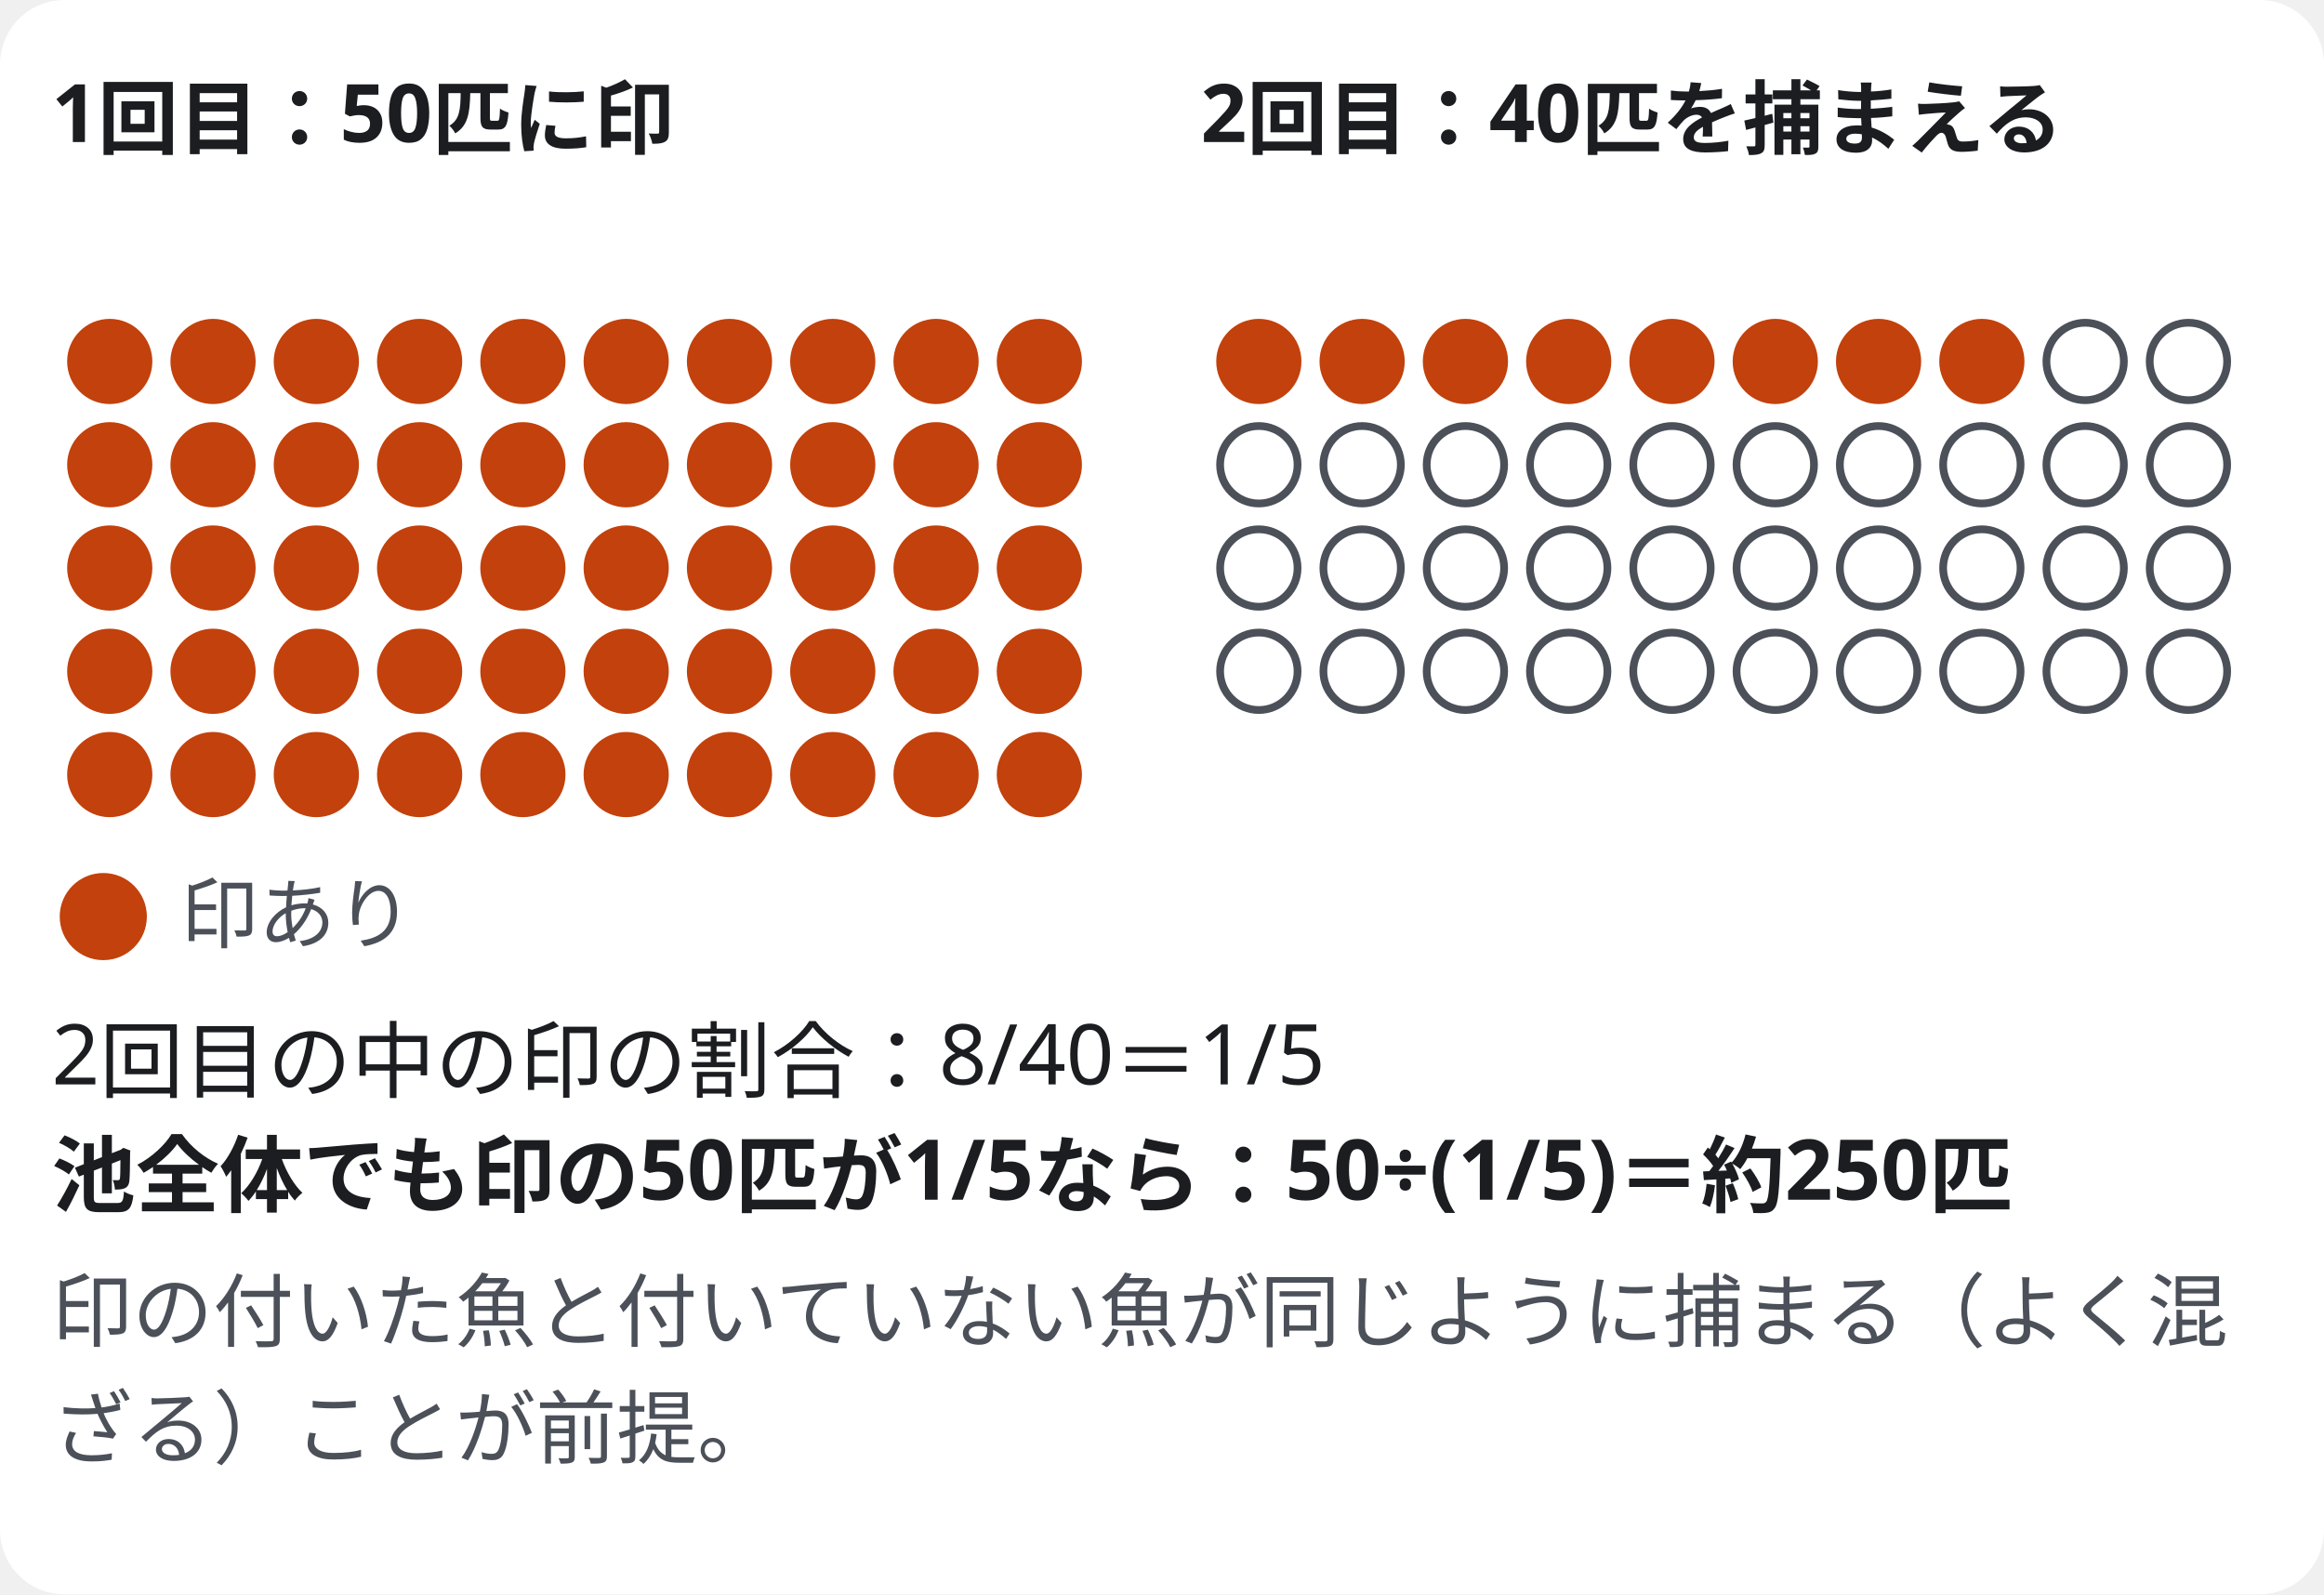
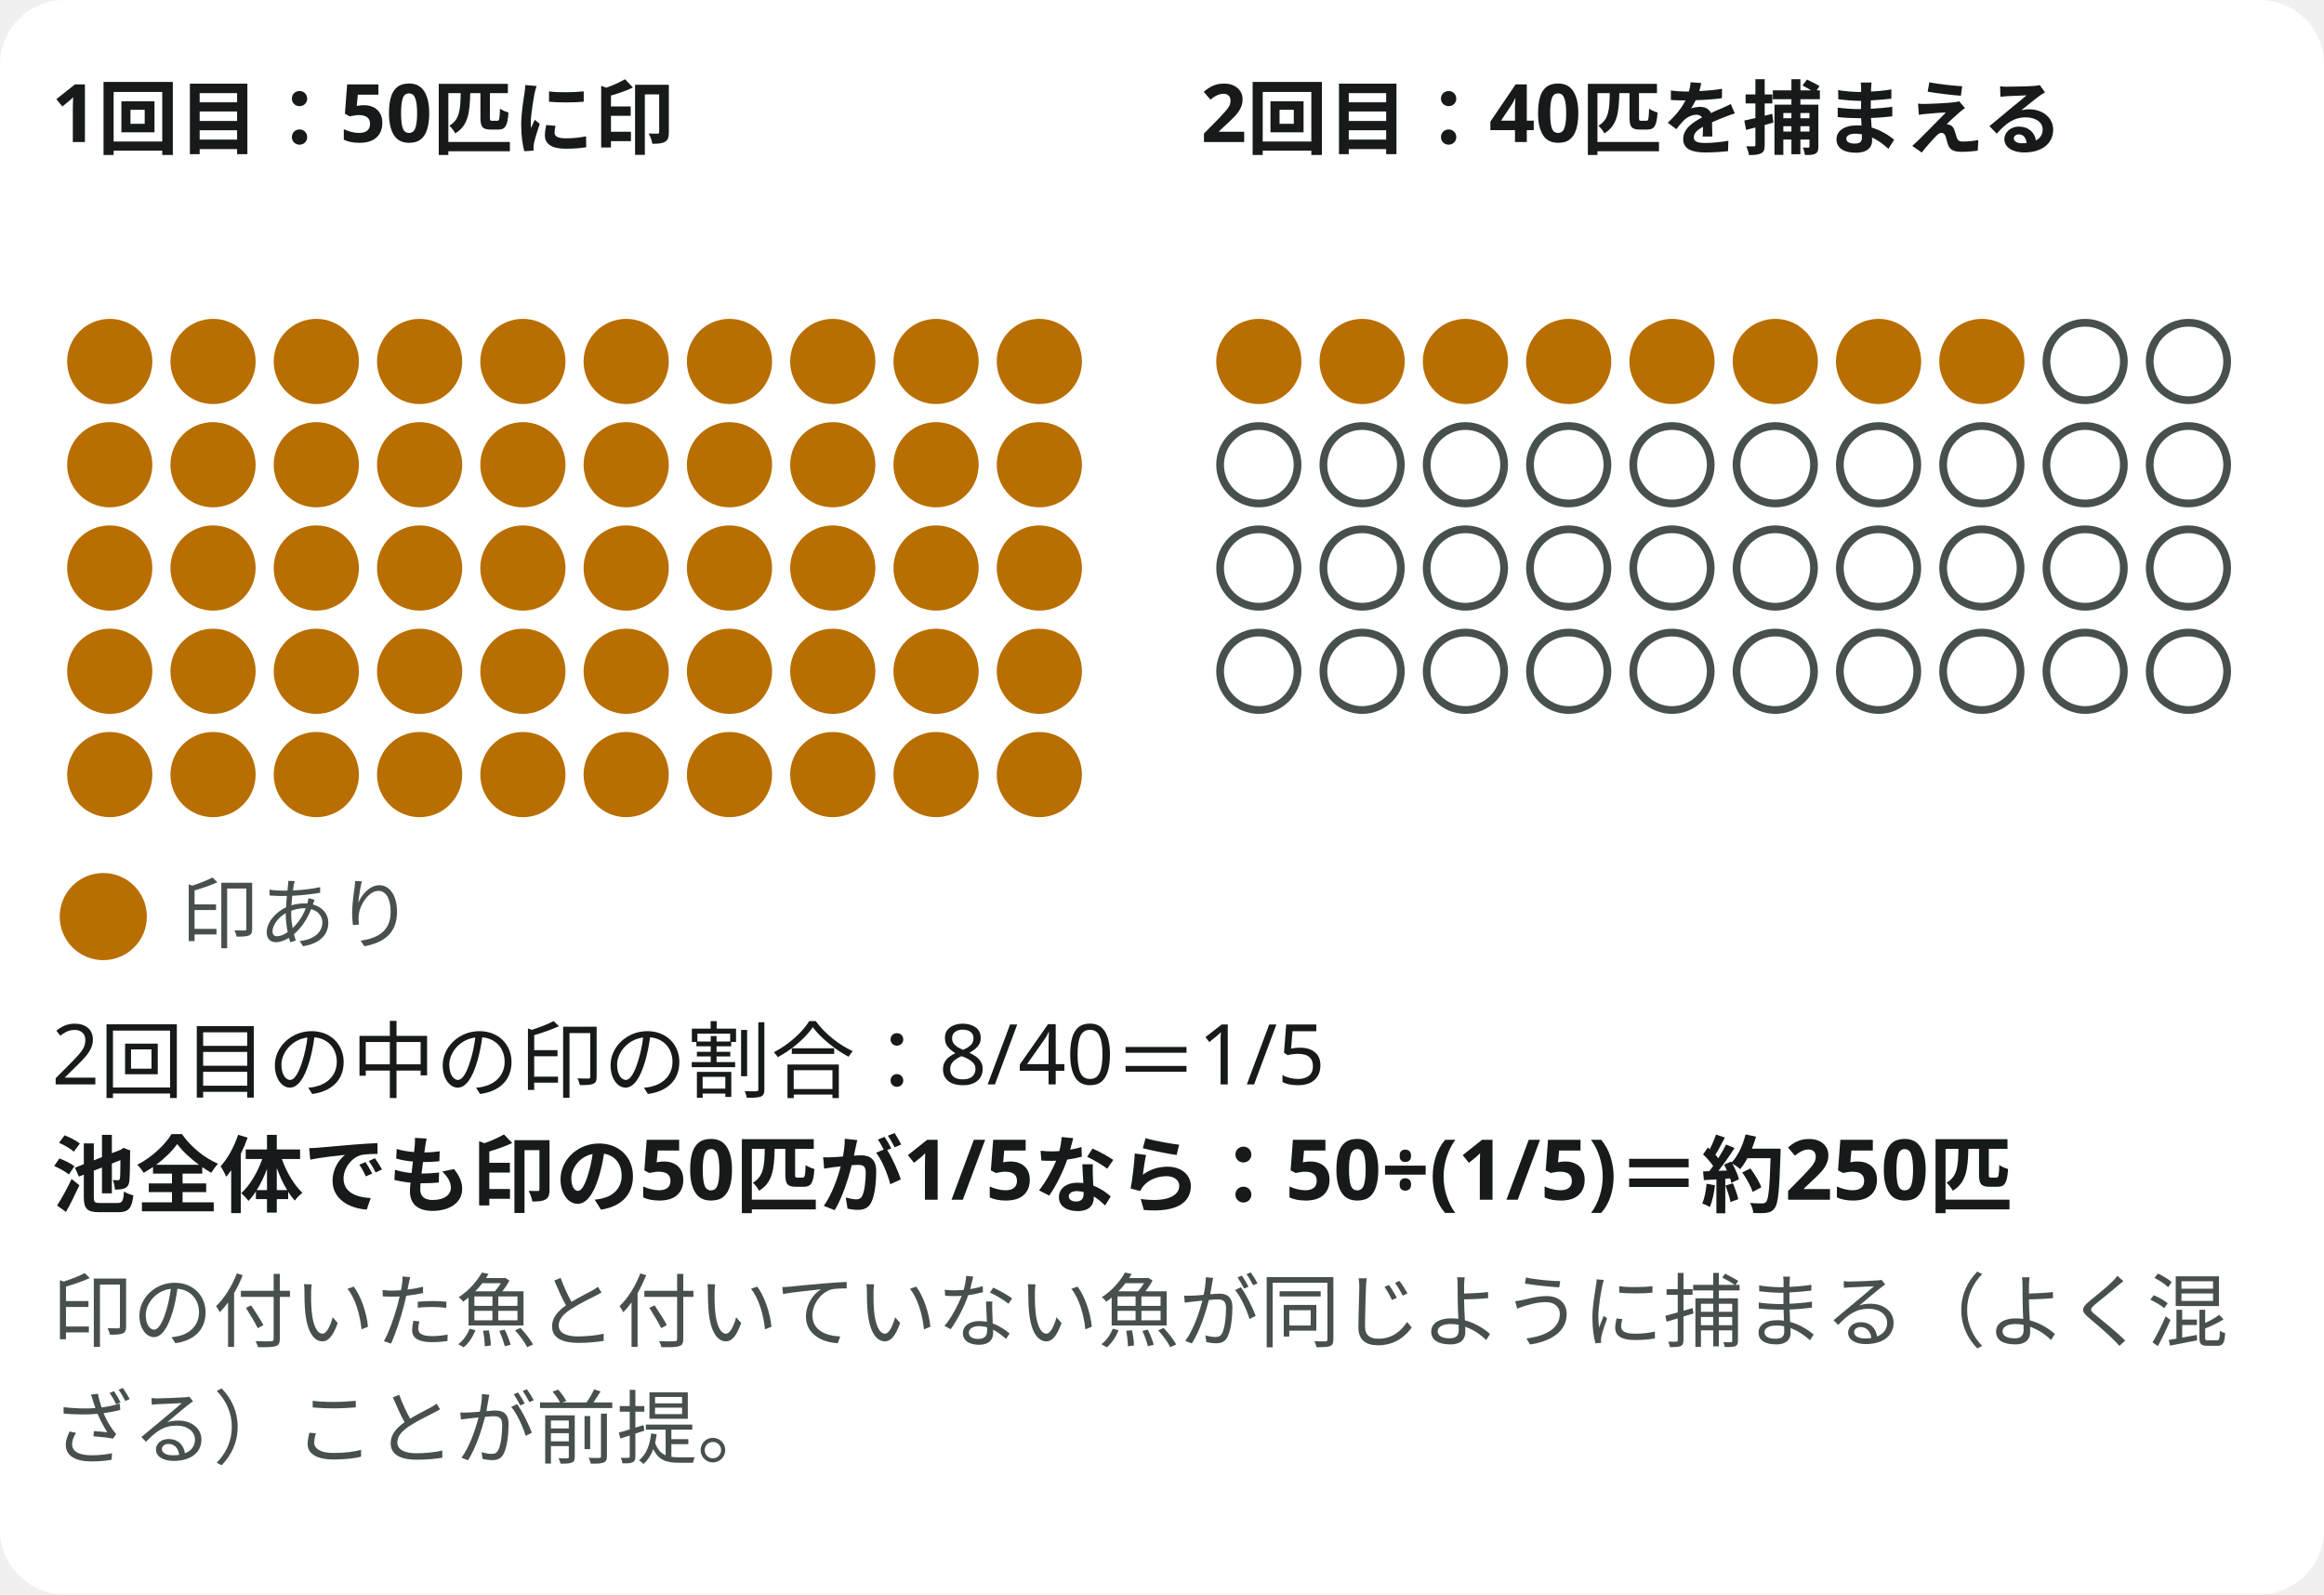
<svg xmlns="http://www.w3.org/2000/svg" viewBox="0 0 360 247" width="360" height="247" font-family="sans-serif">
  <rect width="360" height="247" rx="10" fill="#ffffff" />
-   <text x="8" y="22" font-size="12.5" fill="#1b1d21" text-anchor="start" font-weight="bold">1回目：50匹に印</text>
-   <circle cx="17" cy="56" r="6" fill="#c2410c" stroke="#c2410c" stroke-width="1.2" />
-   <circle cx="33" cy="56" r="6" fill="#c2410c" stroke="#c2410c" stroke-width="1.2" />
-   <circle cx="49" cy="56" r="6" fill="#c2410c" stroke="#c2410c" stroke-width="1.2" />
-   <circle cx="65" cy="56" r="6" fill="#c2410c" stroke="#c2410c" stroke-width="1.2" />
-   <circle cx="81" cy="56" r="6" fill="#c2410c" stroke="#c2410c" stroke-width="1.2" />
-   <circle cx="97" cy="56" r="6" fill="#c2410c" stroke="#c2410c" stroke-width="1.2" />
-   <circle cx="113" cy="56" r="6" fill="#c2410c" stroke="#c2410c" stroke-width="1.2" />
-   <circle cx="129" cy="56" r="6" fill="#c2410c" stroke="#c2410c" stroke-width="1.2" />
-   <circle cx="145" cy="56" r="6" fill="#c2410c" stroke="#c2410c" stroke-width="1.2" />
-   <circle cx="161" cy="56" r="6" fill="#c2410c" stroke="#c2410c" stroke-width="1.2" />
-   <circle cx="17" cy="72" r="6" fill="#c2410c" stroke="#c2410c" stroke-width="1.2" />
-   <circle cx="33" cy="72" r="6" fill="#c2410c" stroke="#c2410c" stroke-width="1.2" />
-   <circle cx="49" cy="72" r="6" fill="#c2410c" stroke="#c2410c" stroke-width="1.2" />
-   <circle cx="65" cy="72" r="6" fill="#c2410c" stroke="#c2410c" stroke-width="1.2" />
-   <circle cx="81" cy="72" r="6" fill="#c2410c" stroke="#c2410c" stroke-width="1.2" />
-   <circle cx="97" cy="72" r="6" fill="#c2410c" stroke="#c2410c" stroke-width="1.2" />
-   <circle cx="113" cy="72" r="6" fill="#c2410c" stroke="#c2410c" stroke-width="1.2" />
-   <circle cx="129" cy="72" r="6" fill="#c2410c" stroke="#c2410c" stroke-width="1.2" />
-   <circle cx="145" cy="72" r="6" fill="#c2410c" stroke="#c2410c" stroke-width="1.2" />
-   <circle cx="161" cy="72" r="6" fill="#c2410c" stroke="#c2410c" stroke-width="1.2" />
-   <circle cx="17" cy="88" r="6" fill="#c2410c" stroke="#c2410c" stroke-width="1.2" />
-   <circle cx="33" cy="88" r="6" fill="#c2410c" stroke="#c2410c" stroke-width="1.2" />
-   <circle cx="49" cy="88" r="6" fill="#c2410c" stroke="#c2410c" stroke-width="1.2" />
-   <circle cx="65" cy="88" r="6" fill="#c2410c" stroke="#c2410c" stroke-width="1.2" />
-   <circle cx="81" cy="88" r="6" fill="#c2410c" stroke="#c2410c" stroke-width="1.2" />
-   <circle cx="97" cy="88" r="6" fill="#c2410c" stroke="#c2410c" stroke-width="1.2" />
-   <circle cx="113" cy="88" r="6" fill="#c2410c" stroke="#c2410c" stroke-width="1.2" />
-   <circle cx="129" cy="88" r="6" fill="#c2410c" stroke="#c2410c" stroke-width="1.2" />
-   <circle cx="145" cy="88" r="6" fill="#c2410c" stroke="#c2410c" stroke-width="1.2" />
-   <circle cx="161" cy="88" r="6" fill="#c2410c" stroke="#c2410c" stroke-width="1.2" />
-   <circle cx="17" cy="104" r="6" fill="#c2410c" stroke="#c2410c" stroke-width="1.2" />
-   <circle cx="33" cy="104" r="6" fill="#c2410c" stroke="#c2410c" stroke-width="1.2" />
-   <circle cx="49" cy="104" r="6" fill="#c2410c" stroke="#c2410c" stroke-width="1.2" />
-   <circle cx="65" cy="104" r="6" fill="#c2410c" stroke="#c2410c" stroke-width="1.2" />
-   <circle cx="81" cy="104" r="6" fill="#c2410c" stroke="#c2410c" stroke-width="1.2" />
-   <circle cx="97" cy="104" r="6" fill="#c2410c" stroke="#c2410c" stroke-width="1.2" />
-   <circle cx="113" cy="104" r="6" fill="#c2410c" stroke="#c2410c" stroke-width="1.2" />
-   <circle cx="129" cy="104" r="6" fill="#c2410c" stroke="#c2410c" stroke-width="1.2" />
-   <circle cx="145" cy="104" r="6" fill="#c2410c" stroke="#c2410c" stroke-width="1.2" />
-   <circle cx="161" cy="104" r="6" fill="#c2410c" stroke="#c2410c" stroke-width="1.2" />
-   <circle cx="17" cy="120" r="6" fill="#c2410c" stroke="#c2410c" stroke-width="1.2" />
-   <circle cx="33" cy="120" r="6" fill="#c2410c" stroke="#c2410c" stroke-width="1.2" />
-   <circle cx="49" cy="120" r="6" fill="#c2410c" stroke="#c2410c" stroke-width="1.2" />
-   <circle cx="65" cy="120" r="6" fill="#c2410c" stroke="#c2410c" stroke-width="1.2" />
-   <circle cx="81" cy="120" r="6" fill="#c2410c" stroke="#c2410c" stroke-width="1.2" />
-   <circle cx="97" cy="120" r="6" fill="#c2410c" stroke="#c2410c" stroke-width="1.2" />
-   <circle cx="113" cy="120" r="6" fill="#c2410c" stroke="#c2410c" stroke-width="1.2" />
-   <circle cx="129" cy="120" r="6" fill="#c2410c" stroke="#c2410c" stroke-width="1.2" />
-   <circle cx="145" cy="120" r="6" fill="#c2410c" stroke="#c2410c" stroke-width="1.2" />
-   <circle cx="161" cy="120" r="6" fill="#c2410c" stroke="#c2410c" stroke-width="1.2" />
-   <text x="186" y="22" font-size="12.5" fill="#1b1d21" text-anchor="start" font-weight="bold">2回目：40匹を捕まえる</text>
-   <circle cx="195" cy="56" r="6" fill="#c2410c" stroke="#c2410c" stroke-width="1.2" />
-   <circle cx="211" cy="56" r="6" fill="#c2410c" stroke="#c2410c" stroke-width="1.2" />
-   <circle cx="227" cy="56" r="6" fill="#c2410c" stroke="#c2410c" stroke-width="1.2" />
-   <circle cx="243" cy="56" r="6" fill="#c2410c" stroke="#c2410c" stroke-width="1.2" />
-   <circle cx="259" cy="56" r="6" fill="#c2410c" stroke="#c2410c" stroke-width="1.2" />
-   <circle cx="275" cy="56" r="6" fill="#c2410c" stroke="#c2410c" stroke-width="1.2" />
-   <circle cx="291" cy="56" r="6" fill="#c2410c" stroke="#c2410c" stroke-width="1.2" />
-   <circle cx="307" cy="56" r="6" fill="#c2410c" stroke="#c2410c" stroke-width="1.2" />
-   <circle cx="323" cy="56" r="6" fill="#ffffff" stroke="#4b5059" stroke-width="1.2" />
-   <circle cx="339" cy="56" r="6" fill="#ffffff" stroke="#4b5059" stroke-width="1.2" />
-   <circle cx="195" cy="72" r="6" fill="#ffffff" stroke="#4b5059" stroke-width="1.2" />
-   <circle cx="211" cy="72" r="6" fill="#ffffff" stroke="#4b5059" stroke-width="1.2" />
-   <circle cx="227" cy="72" r="6" fill="#ffffff" stroke="#4b5059" stroke-width="1.2" />
-   <circle cx="243" cy="72" r="6" fill="#ffffff" stroke="#4b5059" stroke-width="1.2" />
-   <circle cx="259" cy="72" r="6" fill="#ffffff" stroke="#4b5059" stroke-width="1.2" />
-   <circle cx="275" cy="72" r="6" fill="#ffffff" stroke="#4b5059" stroke-width="1.2" />
-   <circle cx="291" cy="72" r="6" fill="#ffffff" stroke="#4b5059" stroke-width="1.2" />
-   <circle cx="307" cy="72" r="6" fill="#ffffff" stroke="#4b5059" stroke-width="1.2" />
-   <circle cx="323" cy="72" r="6" fill="#ffffff" stroke="#4b5059" stroke-width="1.2" />
-   <circle cx="339" cy="72" r="6" fill="#ffffff" stroke="#4b5059" stroke-width="1.2" />
-   <circle cx="195" cy="88" r="6" fill="#ffffff" stroke="#4b5059" stroke-width="1.2" />
-   <circle cx="211" cy="88" r="6" fill="#ffffff" stroke="#4b5059" stroke-width="1.2" />
-   <circle cx="227" cy="88" r="6" fill="#ffffff" stroke="#4b5059" stroke-width="1.2" />
-   <circle cx="243" cy="88" r="6" fill="#ffffff" stroke="#4b5059" stroke-width="1.2" />
-   <circle cx="259" cy="88" r="6" fill="#ffffff" stroke="#4b5059" stroke-width="1.2" />
-   <circle cx="275" cy="88" r="6" fill="#ffffff" stroke="#4b5059" stroke-width="1.2" />
-   <circle cx="291" cy="88" r="6" fill="#ffffff" stroke="#4b5059" stroke-width="1.2" />
-   <circle cx="307" cy="88" r="6" fill="#ffffff" stroke="#4b5059" stroke-width="1.2" />
-   <circle cx="323" cy="88" r="6" fill="#ffffff" stroke="#4b5059" stroke-width="1.2" />
-   <circle cx="339" cy="88" r="6" fill="#ffffff" stroke="#4b5059" stroke-width="1.2" />
-   <circle cx="195" cy="104" r="6" fill="#ffffff" stroke="#4b5059" stroke-width="1.2" />
-   <circle cx="211" cy="104" r="6" fill="#ffffff" stroke="#4b5059" stroke-width="1.2" />
-   <circle cx="227" cy="104" r="6" fill="#ffffff" stroke="#4b5059" stroke-width="1.2" />
-   <circle cx="243" cy="104" r="6" fill="#ffffff" stroke="#4b5059" stroke-width="1.2" />
-   <circle cx="259" cy="104" r="6" fill="#ffffff" stroke="#4b5059" stroke-width="1.2" />
-   <circle cx="275" cy="104" r="6" fill="#ffffff" stroke="#4b5059" stroke-width="1.2" />
-   <circle cx="291" cy="104" r="6" fill="#ffffff" stroke="#4b5059" stroke-width="1.2" />
-   <circle cx="307" cy="104" r="6" fill="#ffffff" stroke="#4b5059" stroke-width="1.2" />
-   <circle cx="323" cy="104" r="6" fill="#ffffff" stroke="#4b5059" stroke-width="1.2" />
-   <circle cx="339" cy="104" r="6" fill="#ffffff" stroke="#4b5059" stroke-width="1.2" />
-   <circle cx="16" cy="142" r="6" fill="#c2410c" stroke="#c2410c" stroke-width="1.5" />
-   <text x="28" y="146" font-size="12" fill="#4b5059" text-anchor="start">印あり</text>
-   <text x="8" y="168" font-size="13" fill="#1b1d21" text-anchor="start">2回目の中の印の割合：8/40＝1/5</text>
-   <text x="8" y="186.8" font-size="13" fill="#1b1d21" text-anchor="start" font-weight="bold">池全体でも印の50匹が1/5なら：50÷(1/5)＝約250匹</text>
-   <text x="8" y="207.7" font-size="12.5" fill="#4b5059" text-anchor="start">印の付いた魚と付いていない魚が同じように捕まる（よく混</text>
-   <text x="8" y="225.8" font-size="12.5" fill="#4b5059" text-anchor="start">ざる）ことが前提。</text>
+   <text x="8" y="22" font-size="12.5" fill="#161a1a" text-anchor="start" font-weight="bold">1回目：50匹に印</text>
+   <circle cx="17" cy="56" r="6" fill="#b86e00" stroke="#b86e00" stroke-width="1.2" />
+   <circle cx="33" cy="56" r="6" fill="#b86e00" stroke="#b86e00" stroke-width="1.2" />
+   <circle cx="49" cy="56" r="6" fill="#b86e00" stroke="#b86e00" stroke-width="1.2" />
+   <circle cx="65" cy="56" r="6" fill="#b86e00" stroke="#b86e00" stroke-width="1.2" />
+   <circle cx="81" cy="56" r="6" fill="#b86e00" stroke="#b86e00" stroke-width="1.2" />
+   <circle cx="97" cy="56" r="6" fill="#b86e00" stroke="#b86e00" stroke-width="1.2" />
+   <circle cx="113" cy="56" r="6" fill="#b86e00" stroke="#b86e00" stroke-width="1.2" />
+   <circle cx="129" cy="56" r="6" fill="#b86e00" stroke="#b86e00" stroke-width="1.2" />
+   <circle cx="145" cy="56" r="6" fill="#b86e00" stroke="#b86e00" stroke-width="1.2" />
+   <circle cx="161" cy="56" r="6" fill="#b86e00" stroke="#b86e00" stroke-width="1.2" />
+   <circle cx="17" cy="72" r="6" fill="#b86e00" stroke="#b86e00" stroke-width="1.2" />
+   <circle cx="33" cy="72" r="6" fill="#b86e00" stroke="#b86e00" stroke-width="1.2" />
+   <circle cx="49" cy="72" r="6" fill="#b86e00" stroke="#b86e00" stroke-width="1.2" />
+   <circle cx="65" cy="72" r="6" fill="#b86e00" stroke="#b86e00" stroke-width="1.2" />
+   <circle cx="81" cy="72" r="6" fill="#b86e00" stroke="#b86e00" stroke-width="1.2" />
+   <circle cx="97" cy="72" r="6" fill="#b86e00" stroke="#b86e00" stroke-width="1.2" />
+   <circle cx="113" cy="72" r="6" fill="#b86e00" stroke="#b86e00" stroke-width="1.2" />
+   <circle cx="129" cy="72" r="6" fill="#b86e00" stroke="#b86e00" stroke-width="1.2" />
+   <circle cx="145" cy="72" r="6" fill="#b86e00" stroke="#b86e00" stroke-width="1.2" />
+   <circle cx="161" cy="72" r="6" fill="#b86e00" stroke="#b86e00" stroke-width="1.2" />
+   <circle cx="17" cy="88" r="6" fill="#b86e00" stroke="#b86e00" stroke-width="1.2" />
+   <circle cx="33" cy="88" r="6" fill="#b86e00" stroke="#b86e00" stroke-width="1.2" />
+   <circle cx="49" cy="88" r="6" fill="#b86e00" stroke="#b86e00" stroke-width="1.2" />
+   <circle cx="65" cy="88" r="6" fill="#b86e00" stroke="#b86e00" stroke-width="1.2" />
+   <circle cx="81" cy="88" r="6" fill="#b86e00" stroke="#b86e00" stroke-width="1.2" />
+   <circle cx="97" cy="88" r="6" fill="#b86e00" stroke="#b86e00" stroke-width="1.2" />
+   <circle cx="113" cy="88" r="6" fill="#b86e00" stroke="#b86e00" stroke-width="1.2" />
+   <circle cx="129" cy="88" r="6" fill="#b86e00" stroke="#b86e00" stroke-width="1.2" />
+   <circle cx="145" cy="88" r="6" fill="#b86e00" stroke="#b86e00" stroke-width="1.2" />
+   <circle cx="161" cy="88" r="6" fill="#b86e00" stroke="#b86e00" stroke-width="1.2" />
+   <circle cx="17" cy="104" r="6" fill="#b86e00" stroke="#b86e00" stroke-width="1.2" />
+   <circle cx="33" cy="104" r="6" fill="#b86e00" stroke="#b86e00" stroke-width="1.2" />
+   <circle cx="49" cy="104" r="6" fill="#b86e00" stroke="#b86e00" stroke-width="1.2" />
+   <circle cx="65" cy="104" r="6" fill="#b86e00" stroke="#b86e00" stroke-width="1.2" />
+   <circle cx="81" cy="104" r="6" fill="#b86e00" stroke="#b86e00" stroke-width="1.2" />
+   <circle cx="97" cy="104" r="6" fill="#b86e00" stroke="#b86e00" stroke-width="1.2" />
+   <circle cx="113" cy="104" r="6" fill="#b86e00" stroke="#b86e00" stroke-width="1.2" />
+   <circle cx="129" cy="104" r="6" fill="#b86e00" stroke="#b86e00" stroke-width="1.2" />
+   <circle cx="145" cy="104" r="6" fill="#b86e00" stroke="#b86e00" stroke-width="1.2" />
+   <circle cx="161" cy="104" r="6" fill="#b86e00" stroke="#b86e00" stroke-width="1.2" />
+   <circle cx="17" cy="120" r="6" fill="#b86e00" stroke="#b86e00" stroke-width="1.2" />
+   <circle cx="33" cy="120" r="6" fill="#b86e00" stroke="#b86e00" stroke-width="1.2" />
+   <circle cx="49" cy="120" r="6" fill="#b86e00" stroke="#b86e00" stroke-width="1.2" />
+   <circle cx="65" cy="120" r="6" fill="#b86e00" stroke="#b86e00" stroke-width="1.2" />
+   <circle cx="81" cy="120" r="6" fill="#b86e00" stroke="#b86e00" stroke-width="1.2" />
+   <circle cx="97" cy="120" r="6" fill="#b86e00" stroke="#b86e00" stroke-width="1.2" />
+   <circle cx="113" cy="120" r="6" fill="#b86e00" stroke="#b86e00" stroke-width="1.2" />
+   <circle cx="129" cy="120" r="6" fill="#b86e00" stroke="#b86e00" stroke-width="1.2" />
+   <circle cx="145" cy="120" r="6" fill="#b86e00" stroke="#b86e00" stroke-width="1.2" />
+   <circle cx="161" cy="120" r="6" fill="#b86e00" stroke="#b86e00" stroke-width="1.2" />
+   <text x="186" y="22" font-size="12.5" fill="#161a1a" text-anchor="start" font-weight="bold">2回目：40匹を捕まえる</text>
+   <circle cx="195" cy="56" r="6" fill="#b86e00" stroke="#b86e00" stroke-width="1.2" />
+   <circle cx="211" cy="56" r="6" fill="#b86e00" stroke="#b86e00" stroke-width="1.2" />
+   <circle cx="227" cy="56" r="6" fill="#b86e00" stroke="#b86e00" stroke-width="1.2" />
+   <circle cx="243" cy="56" r="6" fill="#b86e00" stroke="#b86e00" stroke-width="1.2" />
+   <circle cx="259" cy="56" r="6" fill="#b86e00" stroke="#b86e00" stroke-width="1.2" />
+   <circle cx="275" cy="56" r="6" fill="#b86e00" stroke="#b86e00" stroke-width="1.2" />
+   <circle cx="291" cy="56" r="6" fill="#b86e00" stroke="#b86e00" stroke-width="1.2" />
+   <circle cx="307" cy="56" r="6" fill="#b86e00" stroke="#b86e00" stroke-width="1.2" />
+   <circle cx="323" cy="56" r="6" fill="#ffffff" stroke="#48504f" stroke-width="1.2" />
+   <circle cx="339" cy="56" r="6" fill="#ffffff" stroke="#48504f" stroke-width="1.2" />
+   <circle cx="195" cy="72" r="6" fill="#ffffff" stroke="#48504f" stroke-width="1.2" />
+   <circle cx="211" cy="72" r="6" fill="#ffffff" stroke="#48504f" stroke-width="1.2" />
+   <circle cx="227" cy="72" r="6" fill="#ffffff" stroke="#48504f" stroke-width="1.2" />
+   <circle cx="243" cy="72" r="6" fill="#ffffff" stroke="#48504f" stroke-width="1.2" />
+   <circle cx="259" cy="72" r="6" fill="#ffffff" stroke="#48504f" stroke-width="1.2" />
+   <circle cx="275" cy="72" r="6" fill="#ffffff" stroke="#48504f" stroke-width="1.2" />
+   <circle cx="291" cy="72" r="6" fill="#ffffff" stroke="#48504f" stroke-width="1.2" />
+   <circle cx="307" cy="72" r="6" fill="#ffffff" stroke="#48504f" stroke-width="1.2" />
+   <circle cx="323" cy="72" r="6" fill="#ffffff" stroke="#48504f" stroke-width="1.2" />
+   <circle cx="339" cy="72" r="6" fill="#ffffff" stroke="#48504f" stroke-width="1.2" />
+   <circle cx="195" cy="88" r="6" fill="#ffffff" stroke="#48504f" stroke-width="1.2" />
+   <circle cx="211" cy="88" r="6" fill="#ffffff" stroke="#48504f" stroke-width="1.2" />
+   <circle cx="227" cy="88" r="6" fill="#ffffff" stroke="#48504f" stroke-width="1.2" />
+   <circle cx="243" cy="88" r="6" fill="#ffffff" stroke="#48504f" stroke-width="1.2" />
+   <circle cx="259" cy="88" r="6" fill="#ffffff" stroke="#48504f" stroke-width="1.2" />
+   <circle cx="275" cy="88" r="6" fill="#ffffff" stroke="#48504f" stroke-width="1.2" />
+   <circle cx="291" cy="88" r="6" fill="#ffffff" stroke="#48504f" stroke-width="1.2" />
+   <circle cx="307" cy="88" r="6" fill="#ffffff" stroke="#48504f" stroke-width="1.2" />
+   <circle cx="323" cy="88" r="6" fill="#ffffff" stroke="#48504f" stroke-width="1.2" />
+   <circle cx="339" cy="88" r="6" fill="#ffffff" stroke="#48504f" stroke-width="1.2" />
+   <circle cx="195" cy="104" r="6" fill="#ffffff" stroke="#48504f" stroke-width="1.2" />
+   <circle cx="211" cy="104" r="6" fill="#ffffff" stroke="#48504f" stroke-width="1.2" />
+   <circle cx="227" cy="104" r="6" fill="#ffffff" stroke="#48504f" stroke-width="1.2" />
+   <circle cx="243" cy="104" r="6" fill="#ffffff" stroke="#48504f" stroke-width="1.2" />
+   <circle cx="259" cy="104" r="6" fill="#ffffff" stroke="#48504f" stroke-width="1.2" />
+   <circle cx="275" cy="104" r="6" fill="#ffffff" stroke="#48504f" stroke-width="1.2" />
+   <circle cx="291" cy="104" r="6" fill="#ffffff" stroke="#48504f" stroke-width="1.2" />
+   <circle cx="307" cy="104" r="6" fill="#ffffff" stroke="#48504f" stroke-width="1.2" />
+   <circle cx="323" cy="104" r="6" fill="#ffffff" stroke="#48504f" stroke-width="1.2" />
+   <circle cx="339" cy="104" r="6" fill="#ffffff" stroke="#48504f" stroke-width="1.2" />
+   <circle cx="16" cy="142" r="6" fill="#b86e00" stroke="#b86e00" stroke-width="1.5" />
+   <text x="28" y="146" font-size="12" fill="#48504f" text-anchor="start">印あり</text>
+   <text x="8" y="168" font-size="13" fill="#161a1a" text-anchor="start">2回目の中の印の割合：8/40＝1/5</text>
+   <text x="8" y="186.8" font-size="13" fill="#161a1a" text-anchor="start" font-weight="bold">池全体でも印の50匹が1/5なら：50÷(1/5)＝約250匹</text>
+   <text x="8" y="207.7" font-size="12.5" fill="#48504f" text-anchor="start">印の付いた魚と付いていない魚が同じように捕まる（よく混</text>
+   <text x="8" y="225.8" font-size="12.5" fill="#48504f" text-anchor="start">ざる）ことが前提。</text>
</svg>
